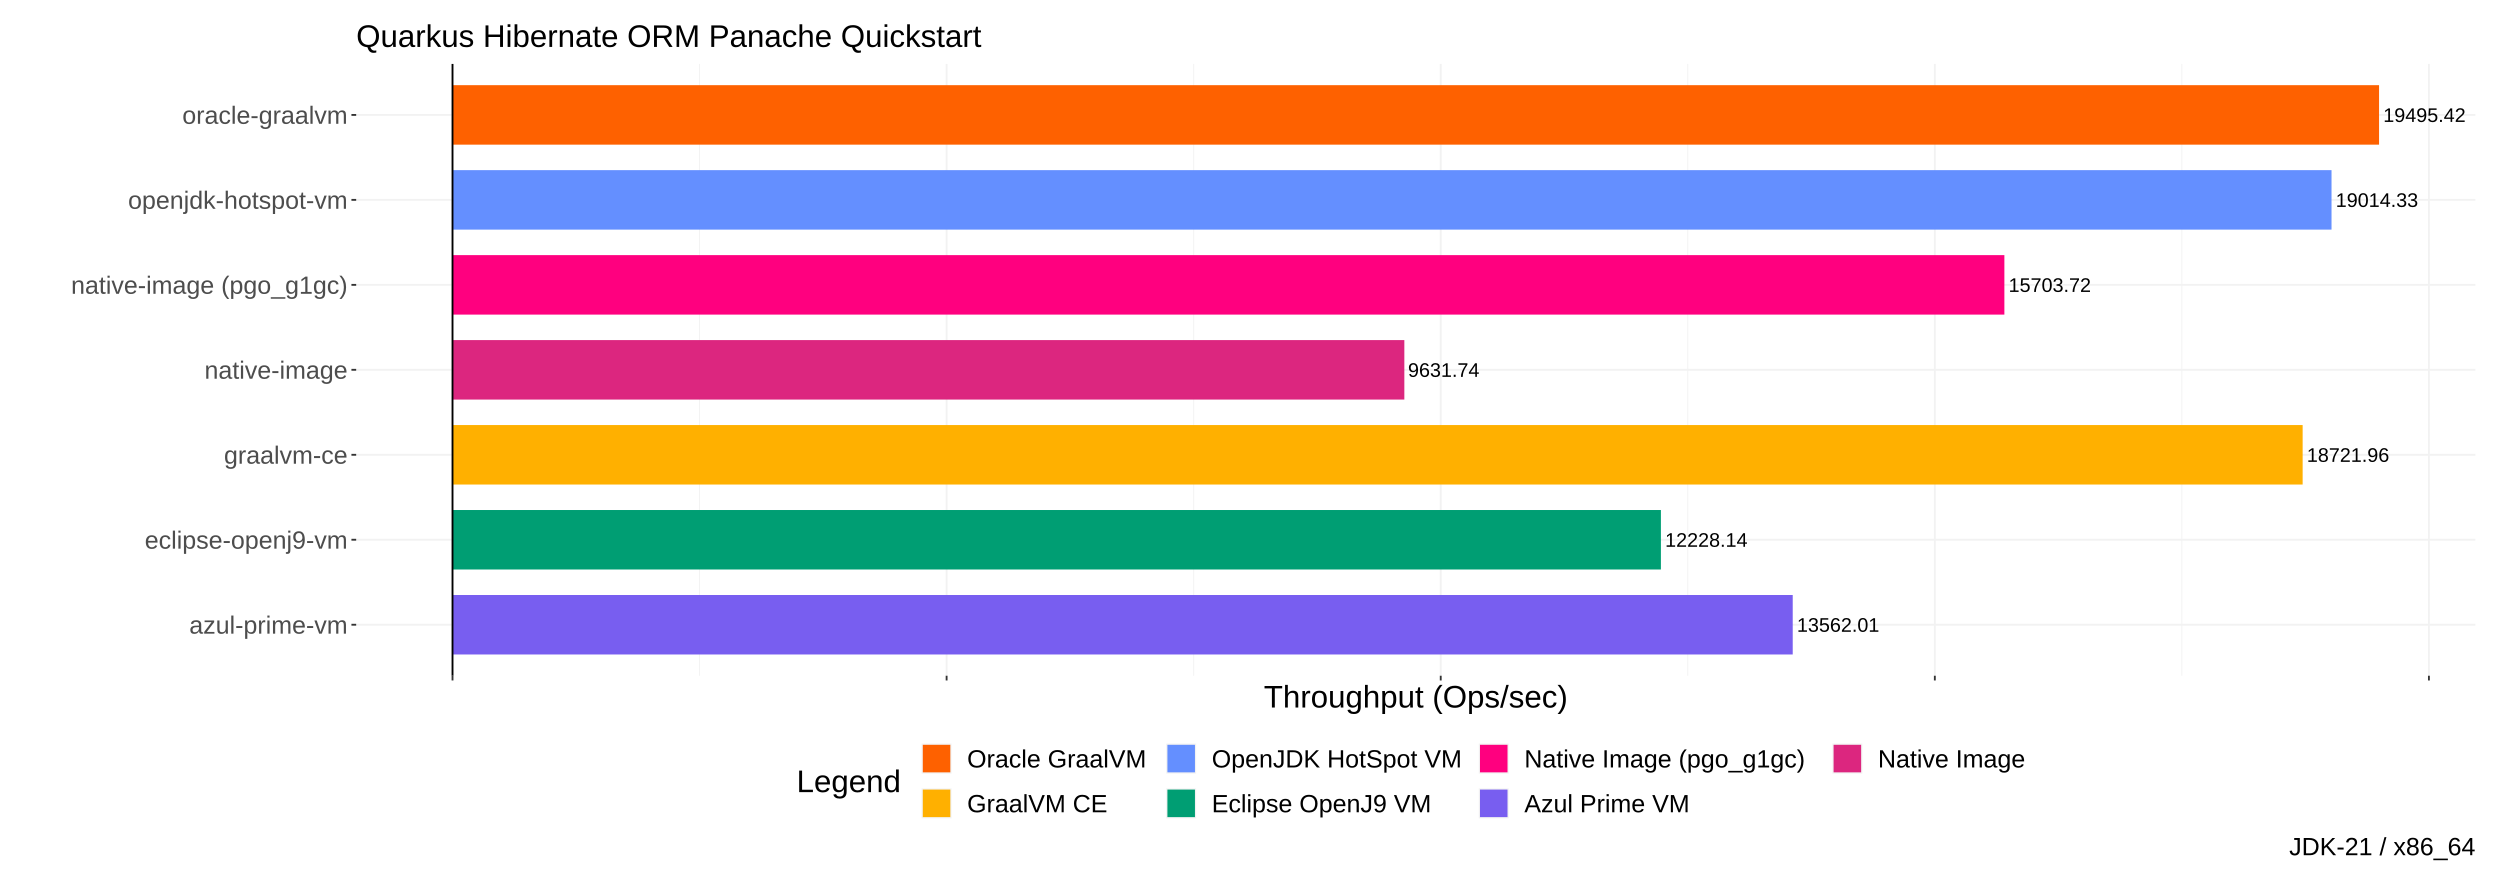
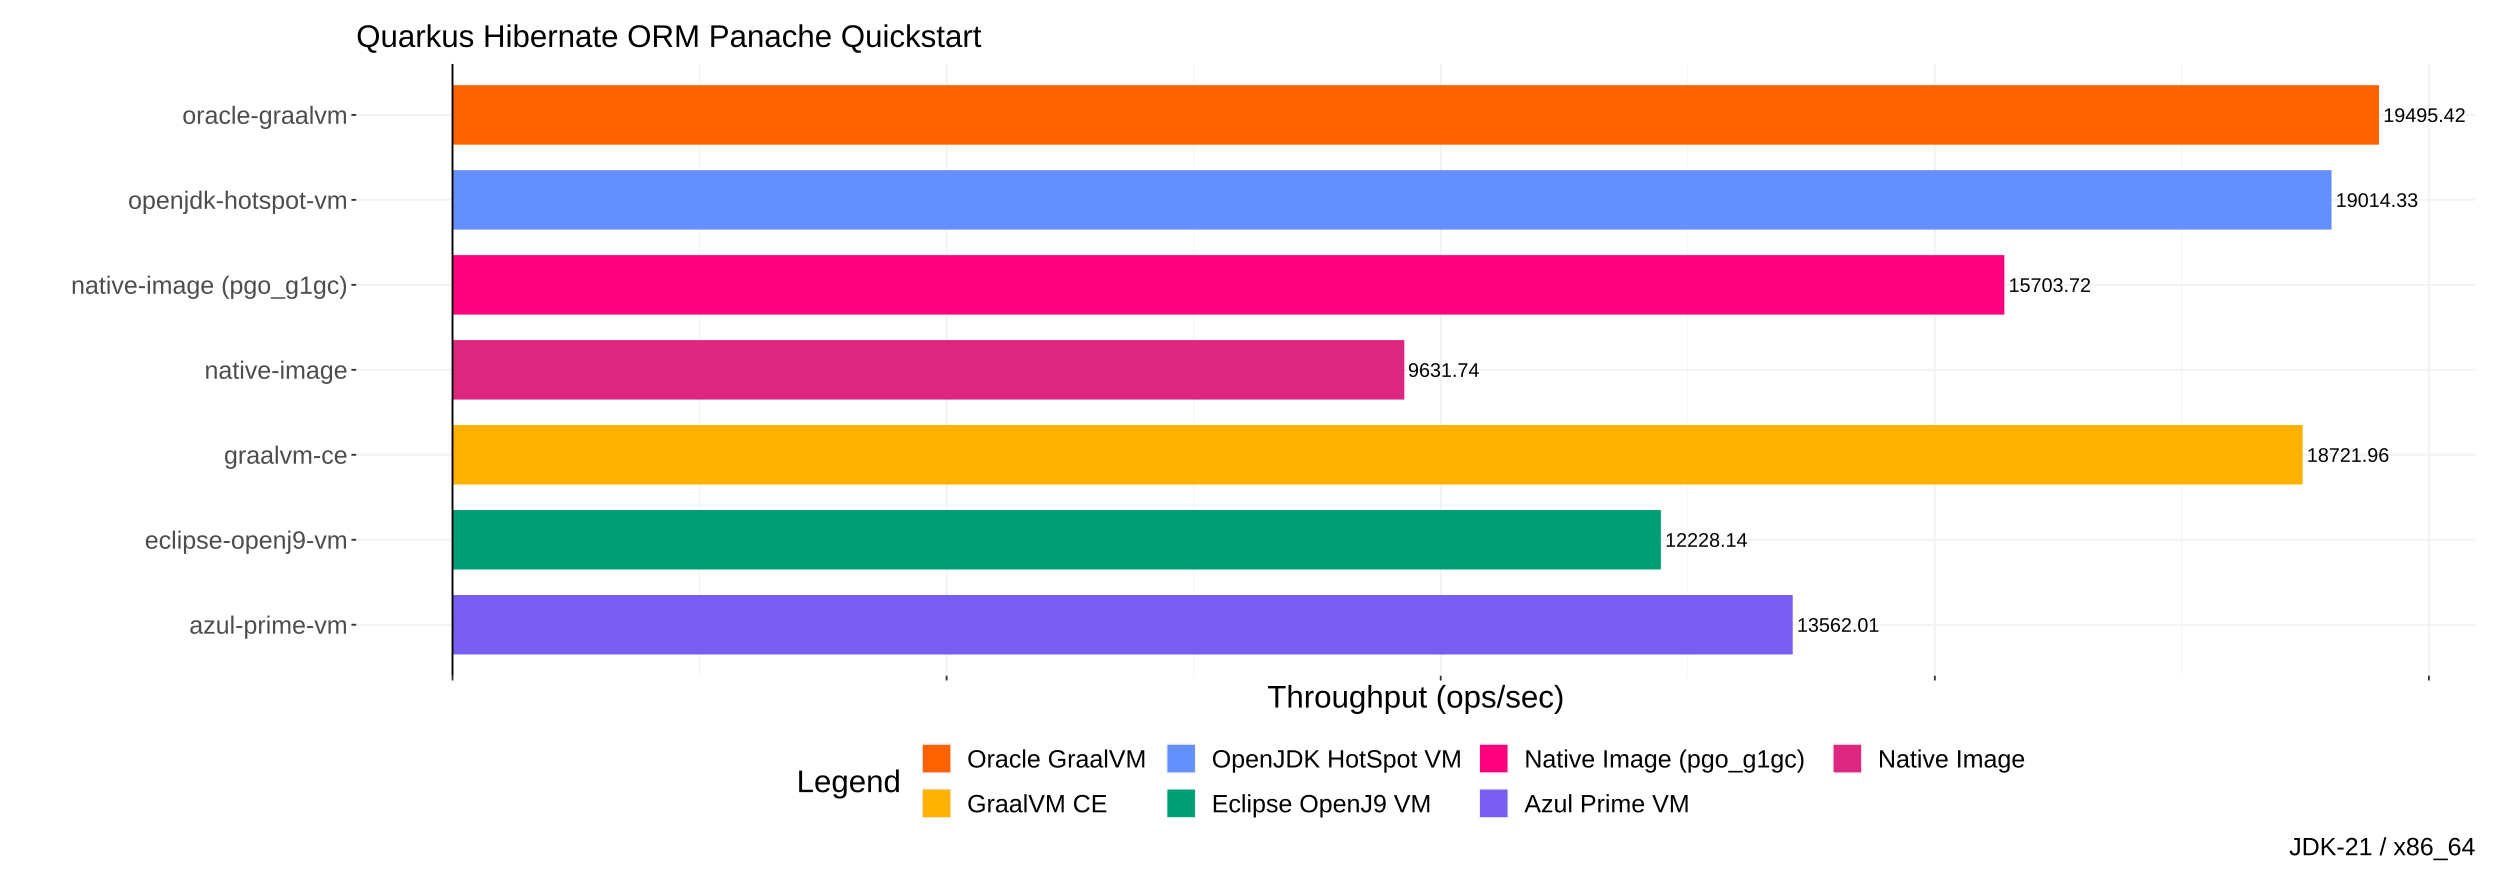
<svg xmlns="http://www.w3.org/2000/svg" class="svglite" width="1440.00pt" height="510.24pt" viewBox="0 0 1440.00 510.24">
  <defs>
    <style type="text/css">
    .svglite line, .svglite polyline, .svglite polygon, .svglite path, .svglite rect, .svglite circle {
      fill: none;
      stroke: #000000;
      stroke-linecap: round;
      stroke-linejoin: round;
      stroke-miterlimit: 10.00;
    }
    .svglite text {
      white-space: pre;
    }
  </style>
  </defs>
  <rect width="100%" height="100%" style="stroke: none; fill: #FFFFFF;" />
  <defs>
    <clipPath id="cpMC4wMHwxNDQwLjAwfDAuMDB8NTEwLjI0">
      <rect x="0.00" y="0.00" width="1440.00" height="510.24" />
    </clipPath>
  </defs>
  <g clip-path="url(#cpMC4wMHwxNDQwLjAwfDAuMDB8NTEwLjI0)">
    <rect x="0.00" y="0.00" width="1440.00" height="510.24" style="stroke-width: 1.07; stroke: #FFFFFF; fill: #FFFFFF;" />
    <rect x="205.16" y="36.82" width="1220.66" height="352.39" style="stroke-width: 1.07; stroke: none;" />
    <polyline points="402.95,389.21 402.95,36.82 " style="stroke-width: 0.53; stroke: #F2F2F2; stroke-linecap: butt;" />
    <polyline points="687.55,389.21 687.55,36.82 " style="stroke-width: 0.53; stroke: #F2F2F2; stroke-linecap: butt;" />
    <polyline points="972.16,389.21 972.16,36.82 " style="stroke-width: 0.53; stroke: #F2F2F2; stroke-linecap: butt;" />
    <polyline points="1256.76,389.21 1256.76,36.82 " style="stroke-width: 0.53; stroke: #F2F2F2; stroke-linecap: butt;" />
    <polyline points="205.16,359.85 1425.83,359.85 " style="stroke-width: 1.07; stroke: #F2F2F2; stroke-linecap: butt;" />
    <polyline points="205.16,310.90 1425.83,310.90 " style="stroke-width: 1.07; stroke: #F2F2F2; stroke-linecap: butt;" />
    <polyline points="205.16,261.96 1425.83,261.96 " style="stroke-width: 1.07; stroke: #F2F2F2; stroke-linecap: butt;" />
    <polyline points="205.16,213.02 1425.83,213.02 " style="stroke-width: 1.07; stroke: #F2F2F2; stroke-linecap: butt;" />
    <polyline points="205.16,164.08 1425.83,164.08 " style="stroke-width: 1.07; stroke: #F2F2F2; stroke-linecap: butt;" />
    <polyline points="205.16,115.13 1425.83,115.13 " style="stroke-width: 1.07; stroke: #F2F2F2; stroke-linecap: butt;" />
    <polyline points="205.16,66.19 1425.83,66.19 " style="stroke-width: 1.07; stroke: #F2F2F2; stroke-linecap: butt;" />
    <polyline points="260.65,389.21 260.65,36.82 " style="stroke-width: 1.07; stroke: #F2F2F2; stroke-linecap: butt;" />
    <polyline points="545.25,389.21 545.25,36.82 " style="stroke-width: 1.07; stroke: #F2F2F2; stroke-linecap: butt;" />
    <polyline points="829.86,389.21 829.86,36.82 " style="stroke-width: 1.07; stroke: #F2F2F2; stroke-linecap: butt;" />
    <polyline points="1114.46,389.21 1114.46,36.82 " style="stroke-width: 1.07; stroke: #F2F2F2; stroke-linecap: butt;" />
    <polyline points="1399.06,389.21 1399.06,36.82 " style="stroke-width: 1.07; stroke: #F2F2F2; stroke-linecap: butt;" />
    <rect x="260.65" y="342.72" width="771.96" height="34.26" style="stroke-width: 1.07; stroke: none; stroke-linecap: butt; stroke-linejoin: miter; fill: #785EF0;" />
    <rect x="260.65" y="293.77" width="696.03" height="34.26" style="stroke-width: 1.07; stroke: none; stroke-linecap: butt; stroke-linejoin: miter; fill: #009E73;" />
    <rect x="260.65" y="146.95" width="893.87" height="34.26" style="stroke-width: 1.07; stroke: none; stroke-linecap: butt; stroke-linejoin: miter; fill: #FF007F;" />
    <rect x="260.65" y="244.83" width="1065.67" height="34.26" style="stroke-width: 1.07; stroke: none; stroke-linecap: butt; stroke-linejoin: miter; fill: #FFB000;" />
    <rect x="260.65" y="195.89" width="548.25" height="34.26" style="stroke-width: 1.07; stroke: none; stroke-linecap: butt; stroke-linejoin: miter; fill: #DC267F;" />
    <rect x="260.65" y="98.00" width="1082.31" height="34.26" style="stroke-width: 1.07; stroke: none; stroke-linecap: butt; stroke-linejoin: miter; fill: #648FFF;" />
    <rect x="260.65" y="49.06" width="1109.69" height="34.26" style="stroke-width: 1.07; stroke: none; stroke-linecap: butt; stroke-linejoin: miter; fill: #FE6100;" />
    <text x="1035.04" y="363.91" style="font-size: 11.38px; font-family: &quot;Liberation Sans&quot;;" textLength="48.61px" lengthAdjust="spacingAndGlyphs">13562.01</text>
    <text x="959.11" y="314.97" style="font-size: 11.38px; font-family: &quot;Liberation Sans&quot;;" textLength="48.61px" lengthAdjust="spacingAndGlyphs">12228.14</text>
    <text x="1156.95" y="168.14" style="font-size: 11.38px; font-family: &quot;Liberation Sans&quot;;" textLength="48.61px" lengthAdjust="spacingAndGlyphs">15703.72</text>
    <text x="1328.75" y="266.03" style="font-size: 11.38px; font-family: &quot;Liberation Sans&quot;;" textLength="48.61px" lengthAdjust="spacingAndGlyphs">18721.96</text>
    <text x="811.00" y="217.08" style="font-size: 11.38px; font-family: &quot;Liberation Sans&quot;;" textLength="42.10px" lengthAdjust="spacingAndGlyphs">9631.74</text>
    <text x="1345.39" y="119.20" style="font-size: 11.38px; font-family: &quot;Liberation Sans&quot;;" textLength="48.61px" lengthAdjust="spacingAndGlyphs">19014.33</text>
    <text x="1372.77" y="70.25" style="font-size: 11.38px; font-family: &quot;Liberation Sans&quot;;" textLength="48.61px" lengthAdjust="spacingAndGlyphs">19495.42</text>
    <line x1="260.65" y1="389.21" x2="260.65" y2="36.82" style="stroke-width: 1.07; stroke-linecap: butt;" />
    <text x="200.23" y="364.99" text-anchor="end" style="font-size: 14.40px;fill: #4D4D4D; font-family: &quot;Liberation Sans&quot;;" textLength="97.55px" lengthAdjust="spacingAndGlyphs">azul-prime-vm</text>
    <text x="200.23" y="316.05" text-anchor="end" style="font-size: 14.40px;fill: #4D4D4D; font-family: &quot;Liberation Sans&quot;;" textLength="122.85px" lengthAdjust="spacingAndGlyphs">eclipse-openj9-vm</text>
    <text x="200.23" y="267.10" text-anchor="end" style="font-size: 14.40px;fill: #4D4D4D; font-family: &quot;Liberation Sans&quot;;" textLength="75.07px" lengthAdjust="spacingAndGlyphs">graalvm-ce</text>
    <text x="200.23" y="218.16" text-anchor="end" style="font-size: 14.40px;fill: #4D4D4D; font-family: &quot;Liberation Sans&quot;;" textLength="88.14px" lengthAdjust="spacingAndGlyphs">native-image</text>
    <text x="200.23" y="169.22" text-anchor="end" style="font-size: 14.40px;fill: #4D4D4D; font-family: &quot;Liberation Sans&quot;;" textLength="166.15px" lengthAdjust="spacingAndGlyphs">native-image (pgo_g1gc)</text>
    <text x="200.23" y="120.27" text-anchor="end" style="font-size: 14.40px;fill: #4D4D4D; font-family: &quot;Liberation Sans&quot;;" textLength="137.28px" lengthAdjust="spacingAndGlyphs">openjdk-hotspot-vm</text>
    <text x="200.23" y="71.33" text-anchor="end" style="font-size: 14.40px;fill: #4D4D4D; font-family: &quot;Liberation Sans&quot;;" textLength="101.50px" lengthAdjust="spacingAndGlyphs">oracle-graalvm</text>
    <polyline points="202.42,359.85 205.16,359.85 " style="stroke-width: 1.07; stroke: #333333; stroke-linecap: butt;" />
    <polyline points="202.42,310.90 205.16,310.90 " style="stroke-width: 1.07; stroke: #333333; stroke-linecap: butt;" />
    <polyline points="202.42,261.96 205.16,261.96 " style="stroke-width: 1.07; stroke: #333333; stroke-linecap: butt;" />
    <polyline points="202.42,213.02 205.16,213.02 " style="stroke-width: 1.07; stroke: #333333; stroke-linecap: butt;" />
    <polyline points="202.42,164.08 205.16,164.08 " style="stroke-width: 1.07; stroke: #333333; stroke-linecap: butt;" />
    <polyline points="202.42,115.13 205.16,115.13 " style="stroke-width: 1.07; stroke: #333333; stroke-linecap: butt;" />
    <polyline points="202.42,66.19 205.16,66.19 " style="stroke-width: 1.07; stroke: #333333; stroke-linecap: butt;" />
    <polyline points="260.65,391.95 260.65,389.21 " style="stroke-width: 1.07; stroke: #333333; stroke-linecap: butt;" />
    <polyline points="545.25,391.95 545.25,389.21 " style="stroke-width: 1.07; stroke: #333333; stroke-linecap: butt;" />
    <polyline points="829.86,391.95 829.86,389.21 " style="stroke-width: 1.07; stroke: #333333; stroke-linecap: butt;" />
    <polyline points="1114.46,391.95 1114.46,389.21 " style="stroke-width: 1.07; stroke: #333333; stroke-linecap: butt;" />
    <polyline points="1399.06,391.95 1399.06,389.21 " style="stroke-width: 1.07; stroke: #333333; stroke-linecap: butt;" />
-     <text x="815.50" y="407.54" text-anchor="middle" style="font-size: 18.00px; font-family: &quot;Liberation Sans&quot;;" textLength="184.84px" lengthAdjust="spacingAndGlyphs">Throughput (Ops/sec)</text>
+     <text x="815.50" y="407.54" text-anchor="middle" style="font-size: 18.00px; font-family: &quot;Liberation Sans&quot;;" textLength="181.67px" lengthAdjust="spacingAndGlyphs">Throughput (ops/sec)</text>
    <rect x="453.37" y="422.82" width="724.26" height="54.02" style="stroke-width: 1.07; stroke: none; fill: #FFFFFF;" />
    <text x="458.84" y="456.26" style="font-size: 18.00px; font-family: &quot;Liberation Sans&quot;;" textLength="63.01px" lengthAdjust="spacingAndGlyphs">Legend</text>
    <rect x="530.82" y="428.30" width="17.28" height="17.28" style="stroke-width: 1.07; stroke: none; fill: #F2F2F2;" />
    <rect x="531.53" y="429.01" width="15.86" height="15.86" style="stroke-width: 1.07; stroke: none; stroke-linecap: butt; stroke-linejoin: miter; fill: #FE6100;" />
    <rect x="671.72" y="428.30" width="17.28" height="17.28" style="stroke-width: 1.07; stroke: none; fill: #F2F2F2;" />
    <rect x="672.43" y="429.01" width="15.86" height="15.86" style="stroke-width: 1.07; stroke: none; stroke-linecap: butt; stroke-linejoin: miter; fill: #648FFF;" />
    <rect x="851.76" y="428.30" width="17.28" height="17.28" style="stroke-width: 1.07; stroke: none; fill: #F2F2F2;" />
    <rect x="852.47" y="429.01" width="15.86" height="15.86" style="stroke-width: 1.07; stroke: none; stroke-linecap: butt; stroke-linejoin: miter; fill: #FF007F;" />
    <rect x="1055.44" y="428.30" width="17.28" height="17.28" style="stroke-width: 1.07; stroke: none; fill: #F2F2F2;" />
    <rect x="1056.15" y="429.01" width="15.86" height="15.86" style="stroke-width: 1.07; stroke: none; stroke-linecap: butt; stroke-linejoin: miter; fill: #DC267F;" />
    <rect x="530.82" y="454.09" width="17.28" height="17.28" style="stroke-width: 1.07; stroke: none; fill: #F2F2F2;" />
    <rect x="531.53" y="454.80" width="15.86" height="15.86" style="stroke-width: 1.07; stroke: none; stroke-linecap: butt; stroke-linejoin: miter; fill: #FFB000;" />
    <rect x="671.72" y="454.09" width="17.28" height="17.28" style="stroke-width: 1.07; stroke: none; fill: #F2F2F2;" />
    <rect x="672.43" y="454.80" width="15.86" height="15.86" style="stroke-width: 1.07; stroke: none; stroke-linecap: butt; stroke-linejoin: miter; fill: #009E73;" />
    <rect x="851.76" y="454.09" width="17.28" height="17.28" style="stroke-width: 1.07; stroke: none; fill: #F2F2F2;" />
    <rect x="852.47" y="454.80" width="15.86" height="15.86" style="stroke-width: 1.07; stroke: none; stroke-linecap: butt; stroke-linejoin: miter; fill: #785EF0;" />
    <text x="557.06" y="442.08" style="font-size: 14.40px; font-family: &quot;Liberation Sans&quot;;" textLength="105.69px" lengthAdjust="spacingAndGlyphs">Oracle GraalVM</text>
    <text x="697.97" y="442.08" style="font-size: 14.40px; font-family: &quot;Liberation Sans&quot;;" textLength="144.83px" lengthAdjust="spacingAndGlyphs">OpenJDK HotSpot VM</text>
    <text x="878.01" y="442.08" style="font-size: 14.40px; font-family: &quot;Liberation Sans&quot;;" textLength="168.47px" lengthAdjust="spacingAndGlyphs">Native Image (pgo_g1gc)</text>
    <text x="1081.69" y="442.08" style="font-size: 14.40px; font-family: &quot;Liberation Sans&quot;;" textLength="90.46px" lengthAdjust="spacingAndGlyphs">Native Image</text>
    <text x="557.06" y="467.87" style="font-size: 14.40px; font-family: &quot;Liberation Sans&quot;;" textLength="78.80px" lengthAdjust="spacingAndGlyphs">GraalVM CE</text>
    <text x="697.97" y="467.87" style="font-size: 14.40px; font-family: &quot;Liberation Sans&quot;;" textLength="124.62px" lengthAdjust="spacingAndGlyphs">Eclipse OpenJ9 VM</text>
    <text x="878.01" y="467.87" style="font-size: 14.40px; font-family: &quot;Liberation Sans&quot;;" textLength="97.67px" lengthAdjust="spacingAndGlyphs">Azul Prime VM</text>
    <text x="205.16" y="27.03" style="font-size: 18.00px; font-family: &quot;Liberation Sans&quot;;" textLength="376.31px" lengthAdjust="spacingAndGlyphs">Quarkus Hibernate ORM Panache Quickstart</text>
    <text x="1425.83" y="492.61" text-anchor="end" style="font-size: 14.40px; font-family: &quot;Liberation Sans&quot;;" textLength="104.20px" lengthAdjust="spacingAndGlyphs">JDK-21 / x86_64</text>
  </g>
</svg>
